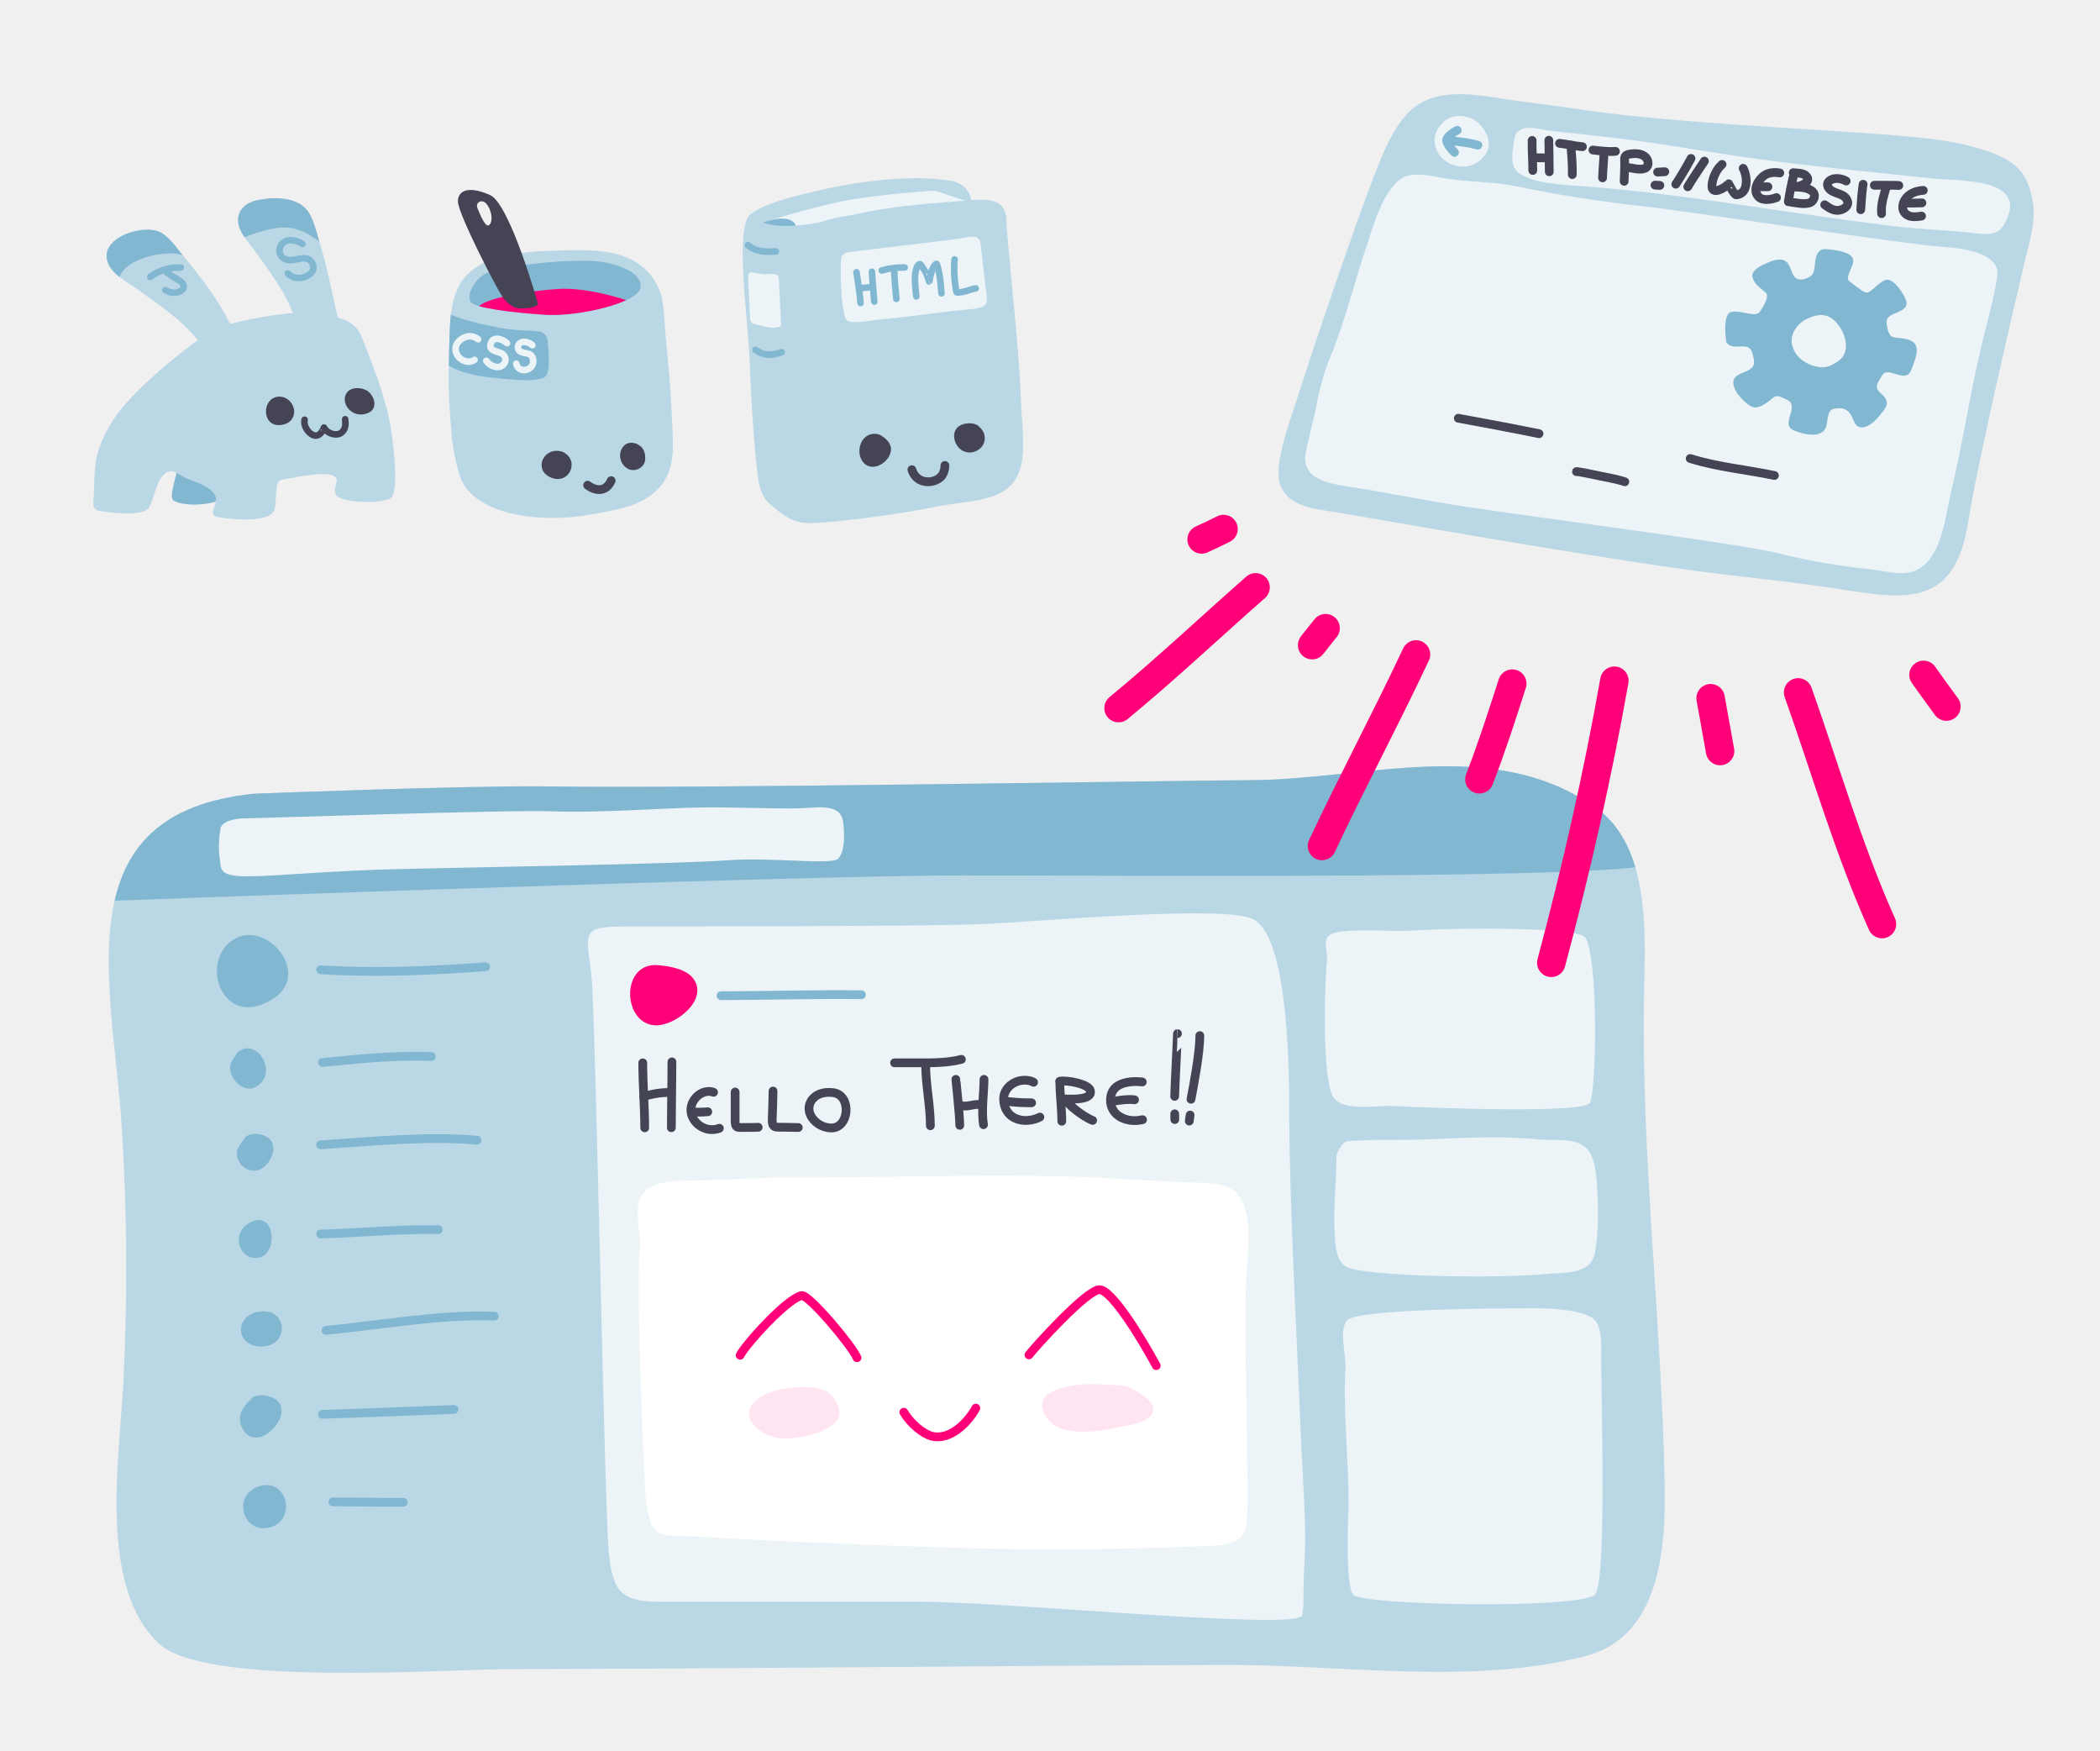
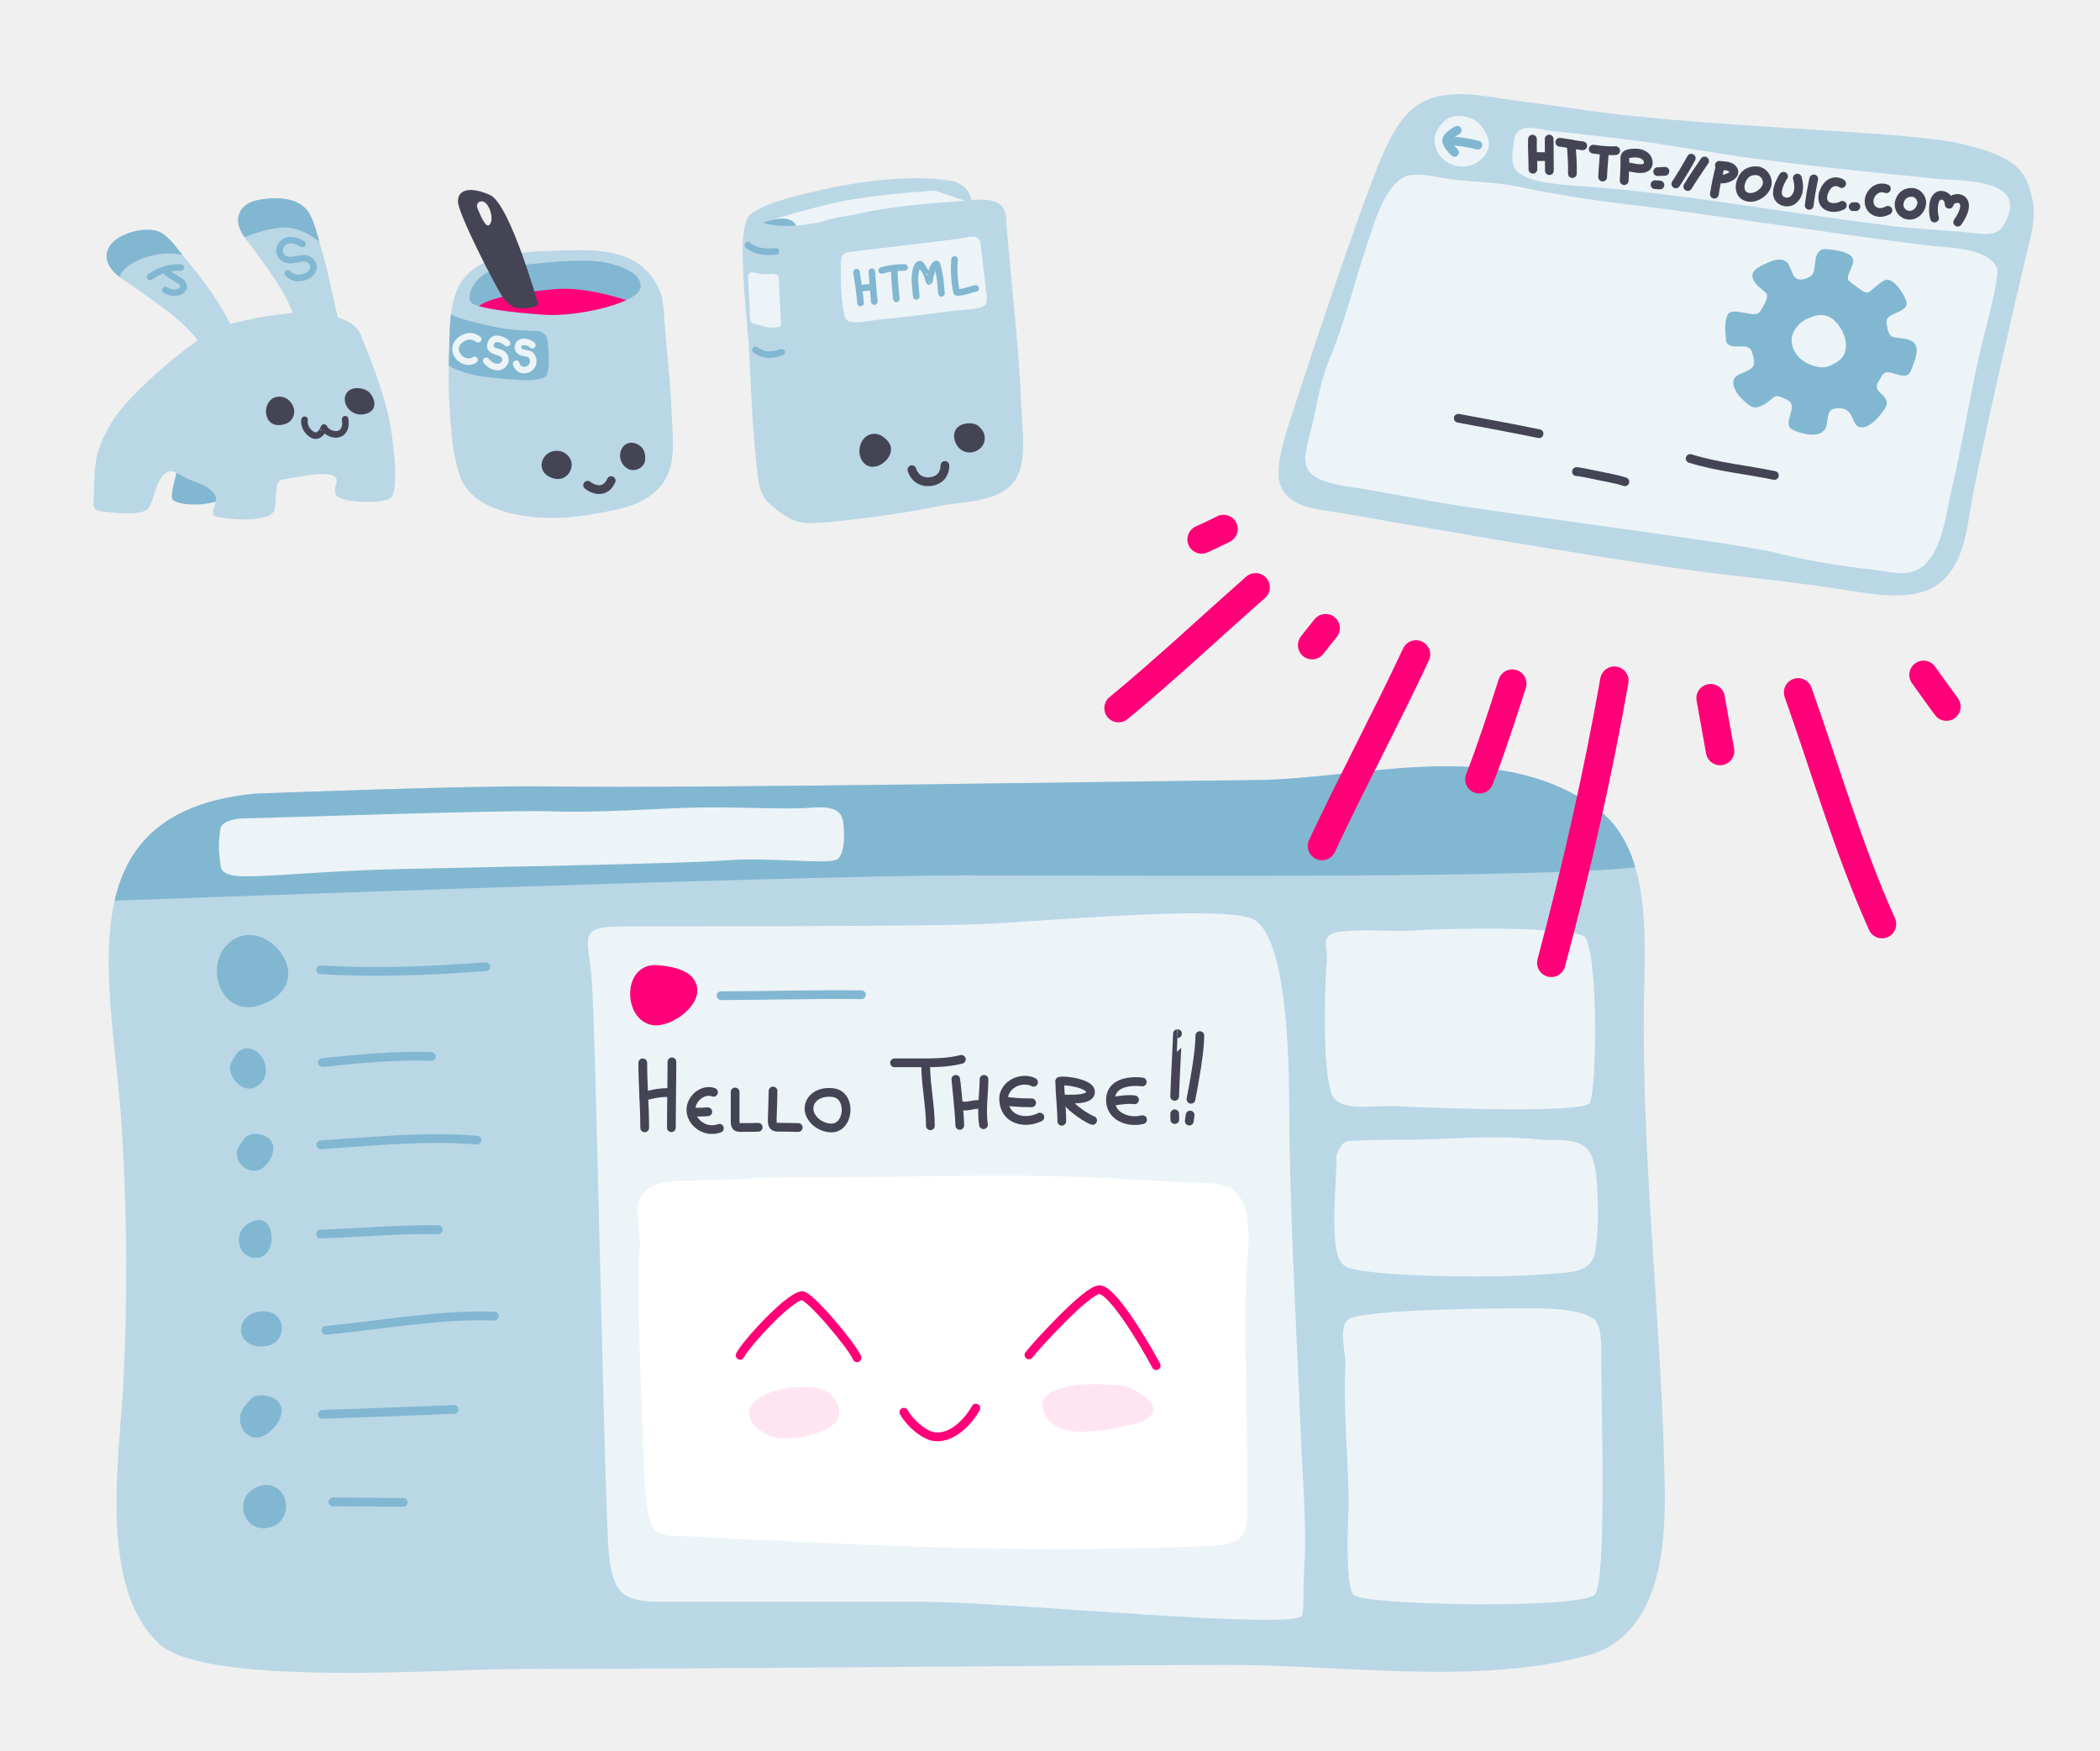
<svg xmlns="http://www.w3.org/2000/svg" width="100%" height="100%" viewBox="0 0 480 400" version="1.1" xml:space="preserve" style="fill-rule:evenodd;clip-rule:evenodd;stroke-linecap:round;stroke-linejoin:round;stroke-miterlimit:1.5;">
  <rect id="webbrowser-rendering" x="0" y="0" width="480" height="400" style="fill:none;" />
  <g id="webpage">
    <path d="M58.126,181.374c-44.151,4.405 -32.402,43.288 -30.314,75.943c1.256,19.642 1.37,39.338 0.366,58.984c-0.847,16.548 -5.83,46.478 8.249,59.367c10.725,9.819 64.595,5.775 80.603,5.745c54.344,-0.103 108.623,-0.756 163,-0.961c26.354,-0.1 56.947,4.767 82.628,-2.092c16.731,-4.468 18.117,-24.531 17.85,-38.89c-0.694,-37.352 -5.374,-74.631 -4.735,-111.999c0.235,-13.721 1.712,-34.109 -11.278,-43.096c-23.437,-16.215 -52.261,-6.263 -78.303,-6.099c-19.97,0.126 -127.408,1.971 -160.981,1.437c-17.169,-0.273 -67.085,1.661 -67.085,1.661Z" style="fill:#bad7e6;" />
    <clipPath id="_clip1">
      <path d="M58.126,181.374c-44.151,4.405 -32.402,43.288 -30.314,75.943c1.256,19.642 1.37,39.338 0.366,58.984c-0.847,16.548 -5.83,46.478 8.249,59.367c10.725,9.819 64.595,5.775 80.603,5.745c54.344,-0.103 108.623,-0.756 163,-0.961c26.354,-0.1 56.947,4.767 82.628,-2.092c16.731,-4.468 18.117,-24.531 17.85,-38.89c-0.694,-37.352 -5.374,-74.631 -4.735,-111.999c0.235,-13.721 1.712,-34.109 -11.278,-43.096c-23.437,-16.215 -52.261,-6.263 -78.303,-6.099c-19.97,0.126 -127.408,1.971 -160.981,1.437c-17.169,-0.273 -67.085,1.661 -67.085,1.661Z" />
    </clipPath>
    <g clip-path="url(#_clip1)">
      <path d="M20.117,206.037c0,0 162.011,-5.996 200.008,-5.996c37.996,0 154.996,1 158.996,-3c4,-4 -21.004,-41.004 -21.004,-41.004l-338.996,19.004l0.996,30.996Z" style="fill:#82b7d1;" />
    </g>
    <g id="left-sidebar">
      <path d="M53.763,214.475c-7.943,4.384 -3.856,18.937 6.214,15.02c12.945,-5.035 1.73,-19.404 -6.214,-15.02Z" style="fill:#82b7d1;" />
      <path d="M54.297,240.477c0,0 -1.344,1.973 -1.558,2.555c-1.003,2.724 2.66,6.884 5.531,5.447c5.764,-2.883 0.44,-11.784 -3.973,-8.002Z" style="fill:#82b7d1;" />
      <path d="M56.024,259.933c0,0 -1.736,2.264 -1.844,3.057c-0.463,3.405 3.413,5.861 6.093,3.742c1.51,-1.193 2.807,-3.773 1.906,-5.688c-0.935,-1.988 -4.679,-2.591 -6.155,-1.111Z" style="fill:#82b7d1;" />
      <path d="M57.701,279.107c-5.29,2.195 -3.178,8.986 1.357,8.306c4.497,-0.675 3.932,-10.5 -1.357,-8.306Z" style="fill:#82b7d1;" />
      <path d="M59.528,299.686c-6.207,0.703 -5.857,8.341 0.594,8.001c6.028,-0.317 5.613,-8.705 -0.594,-8.001Z" style="fill:#82b7d1;" />
      <path d="M57.56,319.51c-1.417,1.339 -1.943,2.194 -2.275,2.831c-1.457,2.793 0.851,7.052 4.292,6.02c2.859,-0.858 6.498,-5.437 3.879,-8.243c-0.974,-1.044 -4.479,-1.948 -5.896,-0.608Z" style="fill:#82b7d1;" />
      <path d="M59.31,339.605c-6.424,2.003 -3.816,10.841 2.129,9.489c6.551,-1.489 4.294,-11.491 -2.129,-9.489Z" style="fill:#82b7d1;" />
      <path d="M73.295,221.602c12.543,0.809 25.19,0.232 37.715,-0.693" style="fill:none;stroke:#82b7d1;stroke-width:2px;" />
      <path d="M73.697,242.802c8.248,-0.799 16.583,-1.74 24.891,-1.361" style="fill:none;stroke:#82b7d1;stroke-width:2px;" />
      <path d="M73.295,261.602c11.769,-0.736 23.939,-2.068 35.727,-1.055" style="fill:none;stroke:#82b7d1;stroke-width:2px;" />
      <path d="M73.297,282.002c8.97,-0.29 17.893,-1.16 26.881,-1.008" style="fill:none;stroke:#82b7d1;stroke-width:2px;" />
      <path d="M74.495,304.002c12.557,-1.177 25.861,-3.706 38.49,-3.247" style="fill:none;stroke:#82b7d1;stroke-width:2px;" />
      <path d="M73.695,323.202c10.036,-0.324 20.06,-0.74 30.091,-1.126" style="fill:none;stroke:#82b7d1;stroke-width:2px;" />
      <path d="M76.093,343.2c5.362,0.001 10.724,0.133 16.084,0.093" style="fill:none;stroke:#82b7d1;stroke-width:2px;" />
    </g>
    <path d="M50.382,189.363c0.263,-1.497 2.819,-2.358 5.619,-2.358c2.8,0 60.403,-2 70.402,-1.6c9.998,0.4 24.847,-0.724 33.282,-0.879c8.718,-0.16 20.316,0.479 25.116,0.079c4.8,-0.4 7.52,0.08 7.92,3.28c0.4,3.2 0.311,6.756 -1.118,8.32c-1.429,1.563 -15.205,-0.403 -25.603,0.398c-10.399,0.802 -58.802,1.599 -75.2,2c-16.399,0.402 -27.644,1.654 -34.442,1.655c-6.799,0.002 -5.724,-2.079 -6.124,-4.079c-0.4,-2 -0.115,-5.319 0.148,-6.816Z" style="fill:#ecf4f8;" />
    <path d="M143.185,211.707c11,0 67,0 80.5,-0.512c13.5,-0.513 57.006,-4.613 63.002,-1.026c5.996,3.587 7.998,22.046 7.998,43.58c0,21.533 2.002,57.425 2.5,70.753c0.498,13.328 1.5,23.584 1,32.3c-0.5,8.716 0,8.716 -0.5,12.305c-0.5,3.589 -67.504,-3.08 -87.002,-3.078c-19.498,0.002 -50.502,-0.002 -59.5,0c-8.998,0.002 -10.998,-2.049 -11.998,-10.765c-1,-8.716 -3,-122.536 -4,-132.277c-1,-9.742 -3,-11.28 8,-11.28Z" style="fill:#ecf4f8;" />
    <g id="hello-there">
      <path d="M268.509,254.521c-0.001,0.721 0.016,1.318 0.016,1.318" style="fill:none;stroke:#445;stroke-width:2px;" />
      <path d="M274.249,236.648c0,3.767 -1.313,10.867 -2.025,14.551" style="fill:none;stroke:#445;stroke-width:2px;" />
      <path d="M272.029,254.805c-0.104,0.858 -0.123,0.52 -0.189,1.381" style="fill:none;stroke:#445;stroke-width:2px;" />
      <path d="M146.917,242.872c0,4.95 0.444,9.901 0.444,14.844" style="fill:none;stroke:#445;stroke-width:2px;" />
      <path d="M147.138,250.648c0.002,-0.209 1.098,-0.387 1.246,-0.425c1.384,-0.357 2.847,-0.569 4.275,-0.569" style="fill:none;stroke:#445;stroke-width:2px;" />
      <path d="M153.583,242.649c0,4.492 -0.131,10.574 -0.131,15.049" style="fill:none;stroke:#445;stroke-width:2px;" />
      <path d="M163.094,249.606c-1.713,-0.637 -3.347,0.373 -4.089,1.256c-3.161,3.765 1.222,8.537 5.423,6.961" style="fill:none;stroke:#445;stroke-width:2px;" />
      <path d="M158.25,253.983c0,0.228 2.232,0.179 3.524,0.071" style="fill:none;stroke:#445;stroke-width:2px;" />
      <path d="M168.028,249.538l0,6.622c0,1.936 0.816,1.405 2.708,1.48c0.83,0.034 1.741,-0.04 2.563,-0.04" style="fill:none;stroke:#445;stroke-width:2px;" />
      <path d="M176.694,249.316c0,1.051 -0.133,5.348 -0.17,6.007c-0.113,2.038 0.308,2.264 1.42,2.257c1.112,-0.007 4.519,0.074 4.519,0.074" style="fill:none;stroke:#445;stroke-width:2px;" />
      <path d="M190.455,249.688c-4.297,-0.554 -6.351,2.515 -5.248,5.002c0.815,1.838 2.774,2.989 4.675,3.069c4.279,0.179 4.869,-7.517 0.573,-8.071Z" style="fill:none;stroke:#445;stroke-width:2px;" />
      <path d="M211.582,243.315c0,4.566 1.076,9.341 1.076,13.938" style="fill:none;stroke:#445;stroke-width:2px;" />
      <path d="M204.471,242.87c0,0 3.82,0.001 5.139,0.001c3.473,0 6.752,0.054 10.133,-0.791" style="fill:none;stroke:#445;stroke-width:2px;" />
      <path d="M218.471,246.648c0,-0.135 0.902,8.276 0.902,10.513" style="fill:none;stroke:#445;stroke-width:2px;" />
      <path d="M224.916,246.648c-0.012,3.055 -0.643,7.212 -0.118,10.361" style="fill:none;stroke:#445;stroke-width:2px;" />
      <path d="M219.137,252.425c1.83,0.915 3.392,-0.42 5.327,0.063" style="fill:none;stroke:#445;stroke-width:2px;" />
      <path d="M236.249,247.315c-1.102,-0.62 -2.56,-0.5 -3.263,-0.329c-1.921,0.465 -3.637,2.104 -3.581,4.222c0.125,4.744 4.905,5.766 8.282,4.064" style="fill:none;stroke:#445;stroke-width:2px;" />
      <path d="M229.569,251.669c-0.192,0 0.535,0.014 0.588,0.018c0.478,0.042 0.954,0.095 1.431,0.143c1.405,0.14 2.803,0.177 4.213,0.177" style="fill:none;stroke:#445;stroke-width:2px;" />
      <path d="M242.249,247.143c0,3.028 0.451,6.077 0.445,9.08" style="fill:none;stroke:#445;stroke-width:2px;" />
      <path d="M242.237,247.073c1.73,-0.293 6.542,0.625 6.958,2.083c0.708,2.481 -5.02,1.96 -6.48,1.96c-0.343,0 1.024,-0.073 0.996,0.226c-0.064,0.679 3.8,3.855 6.032,4.689" style="fill:none;stroke:#445;stroke-width:2px;" />
      <path d="M261.089,247.246c0,0 -7.095,-1.049 -7.263,3.982c-0.126,3.765 3.793,5.471 7.325,4.636" style="fill:none;stroke:#445;stroke-width:2px;" />
      <path d="M254.812,251.595c1.41,-0.221 3.09,-0.467 4.515,-0.276" style="fill:none;stroke:#445;stroke-width:2px;" />
      <path d="M269.137,236.203c-0.003,0 -0.137,3.086 -0.141,3.192c-0.158,3.713 -0.382,7.423 -0.498,11.138" style="fill:none;stroke:#445;stroke-width:2px;" />
    </g>
    <path d="M149.794,220.526c-8.089,0 -7.344,13.782 0.243,13.782c4.374,0 11.956,-5.764 8.458,-10.66c-1.846,-2.585 -6.957,-3.141 -9.78,-3.141" style="fill:#ff0078;" />
    <path d="M164.804,227.528c10.7,0.002 21.407,-0.367 32.105,-0.215" style="fill:none;stroke:#82b7d1;stroke-width:2px;" />
    <g id="right-sidebar">
      <path d="M306.761,212.846c-5.589,0.545 -3.131,3.659 -3.482,6.679c-0.351,3.02 -1.259,24.638 1.168,30.611c1.668,4.105 10.031,2.428 13.398,2.59c11.688,0.563 44.527,1.72 45.586,-0.751c1.527,-3.566 1.899,-33.041 -1.064,-37.731c-1.509,-2.39 -28.501,-2.288 -38.269,-1.651c-6.461,0.422 -10.89,-0.374 -17.337,0.253Z" style="fill:#ecf4f8;" />
      <path d="M305.477,264.092c0,5.973 -0.772,11.911 -0.405,17.908c0.14,2.294 0.246,5.835 2.389,7.345c3.335,2.35 34.539,2.918 46.153,1.77c3.929,-0.388 9.748,0.18 10.882,-4.57c0.607,-2.541 0.852,-8.214 0.728,-10.804c-0.164,-3.431 0.063,-10.301 -2.375,-13.115c-2.434,-2.808 -7.487,-1.888 -10.918,-2.233c-9.225,-0.928 -16.593,-0.357 -25.851,-0.027c-5.974,0.213 -12.018,-0.06 -17.973,0.394c-1.683,0.129 -2.63,3.332 -2.63,3.332Z" style="fill:#ecf4f8;" />
      <path d="M308.259,344.143c0,-10.58 -1.296,-21.48 -0.723,-32.045c0.134,-2.466 -1.644,-8.822 0.556,-10.537c3.031,-2.363 32.6,-2.616 42.63,-2.616c3.223,0 10.532,0.29 13.378,2.32c2.343,1.671 1.856,7.271 1.881,9.751c0.13,13.413 1.212,51.116 -1.503,53.444c-3.814,3.269 -53.06,2.416 -55.178,-0.045c-1.985,-2.306 -1.041,-20.272 -1.041,-20.272Z" style="fill:#ecf4f8;" />
    </g>
    <g id="image">
      <path d="M146.229,285.501c-0.639,6.702 0.12,31.89 0.952,48.537c0.198,3.972 0.113,8.157 1.038,12.064c0.311,1.317 0.818,3.324 2.225,4.074c2.235,1.191 5.822,0.75 8.304,0.938c5.09,0.386 68.121,3.687 94.684,2.834c2.368,-0.076 4.737,-0.115 7.105,-0.173c4.623,-0.114 9.242,-0.235 13.861,-0.438c5.285,-0.232 10.205,0.068 10.63,-5.902c0.543,-7.635 -0.918,-45.676 -0.099,-56.904c0.337,-4.627 1.886,-15.9 -3.666,-18.943c-2.831,-1.553 -6.838,-1.273 -10.005,-1.391c-5.884,-0.221 -11.754,-0.667 -17.634,-0.967c-24.921,-1.274 -48.194,-0.022 -73.125,-0.182c-6.384,-0.041 -17.437,0.742 -23.81,0.759c-15.424,0.043 -9.82,8.993 -10.46,15.694Z" style="fill:#fff;" />
      <path d="M169.172,309.7c1.097,-2.288 10.635,-12.949 14.062,-13.635c1.612,-0.323 11.528,11.468 12.655,14.202" style="fill:none;stroke:#ff0078;stroke-width:2px;" />
      <path d="M235.19,309.619c1.346,-1.802 13.302,-14.996 16.14,-14.899c2.838,0.097 9.501,10.98 12.951,17.345" style="fill:none;stroke:#ff0078;stroke-width:2px;" />
      <path d="M206.59,322.707c1.559,2.7 4.53,5.026 6.428,5.484c4.178,1.009 8.219,-3.125 10.033,-6.425" style="fill:none;stroke:#ff0078;stroke-width:2px;" />
      <path d="M188.515,317.745c-2.628,-1.283 -11.127,-1.247 -15.33,1.941c-5.164,3.918 0.898,8.838 5.677,9.015c3.714,0.138 8.543,-0.896 11.576,-3.143c2.971,-2.201 0.706,-6.53 -1.923,-7.813Z" style="fill:#ffe5f2;" />
      <path d="M263.117,323.401c2.595,-3.029 -5.168,-6.579 -5.855,-6.69c-1.378,-0.224 -6.093,-0.402 -7.486,-0.425c-2.741,-0.044 -13.058,0.639 -11.427,5.824c2.262,7.192 13.045,4.953 18.296,3.872c2.076,-0.427 5.004,-0.867 6.472,-2.581Z" style="fill:#ffe5f2;" />
    </g>
  </g>
  <g id="js">
    <path d="M43.331,104.678l-2.946,1.375c0.659,1.235 -1.958,7.343 -0.811,8.227c2.396,1.847 12.298,1.272 13.092,-2.308c0.398,-1.792 -9.335,-7.294 -9.335,-7.294Z" style="fill:#82b7d1;" />
    <path d="M22.733,116.767c-0.869,-0.131 -1.483,-0.919 -1.398,-1.794c0.338,-4.132 -0.094,-8.33 1.339,-12.57c0.757,-2.24 1.482,-3.498 2.669,-5.598c4.13,-7.305 19.808,-19.748 24.232,-21.771c3.336,-1.526 15.19,-3.73 18.954,-3.49c3.525,0.224 11.964,-0.017 14.035,5.193c3.4,8.55 6.32,16.012 7.218,24.334c0.385,3.564 1.07,9.457 -0.086,12.28c-0.819,1.999 -11.732,1.681 -12.824,-0.204c-1.092,-1.885 1.105,-3.186 -0.505,-4.329c-1.913,-1.358 -9.76,0.49 -11.972,0.79c-1.96,0.266 -0.899,6.035 -1.858,7.345c-1.845,2.522 -9.95,1.746 -12.845,1.183c-2.622,-0.51 0.692,-3.262 -0.664,-5.197c-1.513,-2.162 -4.233,-2.614 -6.499,-3.688c-1.82,-0.862 -3.207,-2.389 -4.875,-0.979c-2.076,1.755 -2.315,5.558 -3.618,7.724c-1.206,2.003 -8.147,1.235 -11.303,0.771Z" style="fill:#bad7e6;" />
    <path d="M77.941,75.339c-1.794,-6.728 -2.926,-13.66 -5.001,-20.311c-0.705,-2.258 -1.399,-5.639 -3.102,-7.397c-2.702,-2.789 -7.813,-2.611 -11.31,-1.819c-2.152,0.488 -4.107,2.024 -4.113,4.465c-0.006,2.754 2.588,5.291 4.08,7.393c3.399,4.788 6.997,9.347 8.82,15.034l10.626,2.635Z" style="fill:#bad7e6;" />
    <clipPath id="_clip2">
      <path d="M77.941,75.339c-1.794,-6.728 -2.926,-13.66 -5.001,-20.311c-0.705,-2.258 -1.399,-5.639 -3.102,-7.397c-2.702,-2.789 -7.813,-2.611 -11.31,-1.819c-2.152,0.488 -4.107,2.024 -4.113,4.465c-0.006,2.754 2.588,5.291 4.08,7.393c3.399,4.788 6.997,9.347 8.82,15.034l10.626,2.635Z" />
    </clipPath>
    <g clip-path="url(#_clip2)">
      <path d="M75.368,57.471c0,0 -5.15,-6.109 -11.388,-5.445c-4.73,0.504 -10.272,3.066 -10.272,3.066l-0.69,-12.531l21.28,-0.543l1.07,15.453Z" style="fill:#82b7d1;" />
    </g>
    <path d="M53.493,75.833c-2.722,-6.015 -7.001,-11.93 -11.27,-16.938c-1.559,-1.831 -3.268,-4.484 -5.369,-5.702c-3.623,-2.1 -13.434,0.731 -12.416,6.062c0.627,3.283 4.755,5.229 7.165,6.982c5.693,4.143 11.352,7.733 15.225,13.758l6.665,-4.162Z" style="fill:#bad7e6;" />
    <clipPath id="_clip3">
      <path d="M53.493,75.833c-2.722,-6.015 -7.001,-11.93 -11.27,-16.938c-1.559,-1.831 -3.268,-4.484 -5.369,-5.702c-3.623,-2.1 -13.434,0.731 -12.416,6.062c0.627,3.283 4.755,5.229 7.165,6.982c5.693,4.143 11.352,7.733 15.225,13.758l6.665,-4.162Z" />
    </clipPath>
    <g clip-path="url(#_clip3)">
      <path d="M44.24,60.016c-2.485,-4.656 -19.146,-1 -16.867,5.56c0.636,1.83 -7.719,-9.1 -7.719,-9.1l13.546,-11.314l11.04,14.854Z" style="fill:#82b7d1;" />
    </g>
    <g id="j">
      <path d="M34.314,63.285c1.989,-1.443 4.465,-2.287 6.992,-2.135" style="fill:none;stroke:#82b7d1;stroke-width:1.5px;" />
      <path d="M37.899,62.047c0.71,0.561 1.466,1.074 2.243,1.537c0.65,0.388 1.48,0.806 1.801,1.545c0.305,0.706 -0.356,1.265 -0.924,1.518c-1.054,0.471 -2.262,0.214 -3.214,-0.367" style="fill:none;stroke:#82b7d1;stroke-width:1.5px;" />
    </g>
    <path d="M83.722,89.17c1.708,0.848 3.294,4.631 -0.343,5.455c-0.564,0.128 -1.154,0.125 -1.72,0.005c-1.934,-0.413 -3.462,-2.566 -2.618,-4.482c0.703,-1.593 2.974,-1.825 4.681,-0.978Z" style="fill:#445;" />
    <path d="M63.587,90.643c2.646,-0.232 4.674,2.935 3.114,5.149c-0.656,0.93 -1.746,1.286 -2.81,1.345c-4.126,0.229 -4.031,-6.168 -0.304,-6.494Z" style="fill:#445;" />
    <path d="M78.896,95.799c0.072,0.842 0.244,2.242 -0.87,3.083c-1.114,0.84 -3.22,0.244 -3.971,-1.18c-0.016,-0.029 -0.593,1.926 -1.985,1.839c-1.26,-0.079 -2.792,-2.017 -2.444,-3.625" style="fill:none;stroke:#445;stroke-width:1.5px;" />
    <path id="s" d="M69.14,55.755c-0.906,-0.588 -2.172,-1.023 -3.266,-0.824c-1.421,0.259 -2.354,1.704 -1.846,3.069c0.425,1.144 1.584,1.532 2.719,1.433c1.668,-0.145 3.588,-1.182 4.658,0.75c0.681,1.232 -0.148,2.372 -1.275,2.907c-1.477,0.702 -3.181,0.617 -4.34,-0.61" style="fill:none;stroke:#82b7d1;stroke-width:1.5px;" />
  </g>
  <g id="browser-with-address">
    <path d="M447.551,32.716c-5.116,-1.119 -14.736,-1.89 -26.277,-2.651c-19.236,-1.269 -43.809,-2.512 -61.765,-5.298c-5.024,-0.779 -10.086,-1.287 -15.111,-2.06c-6.056,-0.931 -13.494,-2.396 -19.256,0.599c-3.997,2.078 -6.424,6.37 -8.317,10.286c-4.154,8.597 -17.077,47.2 -20.312,57.445c-1.382,4.376 -5.514,15.056 -3.918,19.637c1.843,5.29 8.249,5.642 13.46,6.484c4.208,0.68 61.818,10.95 86.746,13.967c7.644,0.925 15.238,1.722 22.877,2.778c17.198,2.377 31.003,7.253 34.287,-15.13c1.638,-11.163 11.248,-52.551 13.208,-60.519c1.006,-4.094 2.306,-8.712 1.332,-12.928c-1.406,-6.088 -3.312,-9.626 -16.954,-12.61Z" style="fill:#bad7e6;" />
    <g id="back-button">
      <path d="M330,27.809c1.983,-1.974 6.655,-1.957 9,1.525c2.399,3.562 1.165,6.073 -1.336,7.755c-3.109,2.09 -7.541,0.632 -9.019,-2.277c-1.477,-2.909 -0.627,-5.03 1.355,-7.003Z" style="fill:#ecf4f8;" />
      <path d="M331.136,32.179c2.282,0.113 4.443,0.412 6.661,0.983" style="fill:none;stroke:#82b7d1;stroke-width:2px;" />
      <path d="M333.082,29.763c0,0 -2.406,1.262 -2.415,2.307c-0.009,1.046 1.791,2.752 1.791,2.752" style="fill:none;stroke:#82b7d1;stroke-width:2px;" />
    </g>
    <path d="M346.094,31.94c-0.43,2.998 -1.048,5.929 0.994,7.512c3.306,2.561 10.682,2.804 15.439,3.162c10.708,0.804 21.235,2.174 31.876,3.697c12.348,1.769 24.756,3.649 37.142,5.223c6.168,0.784 12.387,0.984 18.571,1.61c2.329,0.236 5.608,0.992 7.377,-1.012c0.615,-0.697 1.019,-1.667 1.373,-2.513c3.764,-8.979 -11.438,-8.26 -16.755,-8.808c-13.529,-1.394 -27.435,-2.735 -40.913,-4.556c-10.04,-1.356 -19.69,-3.19 -29.716,-4.435c-5.807,-0.721 -11.624,-1.31 -17.432,-1.973c-2.296,-0.262 -7.35,-2.138 -7.956,2.093Z" style="fill:#ecf4f8;" />
+     <g id="address">
+       <path d="M350.278,31.795c-0.075,2.297 0.119,4.579 0.105,6.873" style="fill:none;stroke:#445;stroke-width:2px;" />
+       <path d="M354.093,31.78c0.053,2.401 0.012,4.809 0.055,7.212" style="fill:none;stroke:#445;stroke-width:2px;" />
+       <path d="M350.843,35.771c0.723,0.002 1.441,-0.002 2.163,0.024" style="fill:none;stroke:#445;stroke-width:2px;" />
+       <path d="M356.529,32.504c1.757,0.203 3.476,0.641 5.239,0.811" style="fill:none;stroke:#445;stroke-width:2px;" />
+       <path d="M359.127,32.932c0.159,2.23 0.346,4.495 0.279,6.736" style="fill:none;stroke:#445;stroke-width:2px;" />
+       <path d="M364.16,34.084c1.7,0.224 3.391,0.452 5.139,0.339" style="fill:none;stroke:#445;stroke-width:2px;" />
+       <path d="M366.695,34.749c-0.085,1.908 -0.317,3.807 -0.376,5.715" style="fill:none;stroke:#445;stroke-width:2px;" />
+       <path d="M371.248,41.281c0.046,-1.363 0.147,-2.724 0.16,-4.088c0.004,-0.414 -0.127,-1.266 0.109,-1.612c0.335,-0.494 1.13,-0.521 1.658,-0.573c1.052,-0.105 2.282,0.032 3.055,0.841c0.585,0.613 0.818,1.943 -0.062,2.428c-0.511,0.282 -1.123,0.277 -1.688,0.232c-0.713,-0.058 -1.395,-0.225 -2.096,-0.332" style="fill:none;stroke:#445;stroke-width:2px;" />
+       <path d="M378.903,39.225c0.551,-0.044 1.106,-0.028 1.655,-0.074" style="fill:none;stroke:#445;stroke-width:2px;" />
+       <path d="M378.292,42.198c0.372,0.026 0.744,0.038 1.115,0.072" style="fill:none;stroke:#445;stroke-width:2px;" />
+       <path d="M386.57,36.156c-1.094,1.994 -2.272,3.965 -3.519,5.868" style="fill:none;stroke:#445;stroke-width:2px;" />
+       <path d="M389.622,36.788c-1.271,1.947 -2.659,3.841 -3.844,5.843" style="fill:none;stroke:#445;stroke-width:2px;" />
+       <path d="M393.214,37.922c-0.556,2.121 -1.023,4.269 -1.361,6.436" style="fill:none;stroke:#445;stroke-width:2px;" />
+       <path d="M392.998,37.78c0.847,0.104 2.233,0.062 2.906,0.703c1.44,1.373 -1.15,2.484 -2.246,2.422" style="fill:none;stroke:#445;stroke-width:2px;" />
+       <path d="M402.08,39.113c0,0 -1.765,-0.486 -3.061,0.691c-1.399,1.271 -2.074,4.434 0.23,5.178c1.697,0.548 3.767,-0.679 4.473,-2.22c0.657,-1.434 -0.146,-3.152 -1.642,-3.649Z" style="fill:none;stroke:#445;stroke-width:2px;" />
+       <path d="M407.665,40.277c-0.302,0.358 -0.447,0.731 -0.61,1.052c-0.459,0.909 -0.871,1.99 -0.773,3.024c0.166,1.741 2.442,2.353 3.669,1.256c1.419,-1.269 1.351,-3.251 0.87,-4.906" style="fill:none;stroke:#445;stroke-width:2px;" />
+       <path d="M414.573,40.889c0.016,-0.06 -0.033,0.12 -0.048,0.18c-0.032,0.138 -0.062,0.276 -0.091,0.414c-0.077,0.371 -0.145,0.743 -0.216,1.115c-0.22,1.137 -0.425,2.277 -0.573,3.427c-0.038,0.297 -0.084,0.594 -0.115,0.893" style="fill:none;stroke:#445;stroke-width:2px;" />
+       <path d="M420.949,41.946c-0.615,-0.501 -2.623,-0.966 -3.78,1.312c-0.194,0.382 -0.379,0.773 -0.462,1.195c-0.592,3.006 2.418,3.504 4.394,2.474" style="fill:none;stroke:#445;stroke-width:2px;" />
+       <path d="M423.578,47.234l0.627,-0.023" style="fill:none;stroke:#445;stroke-width:2px;" />
+       <path d="M431.174,43.13c-1.8,-0.617 -2.818,0.406 -3.287,0.997c-1.155,1.456 -0.824,3.786 1.137,4.327c0.853,0.235 1.742,0.003 2.505,-0.388" style="fill:none;stroke:#445;stroke-width:2px;" />
+       <path d="M437.026,43.966c0,0 -2.213,-0.241 -2.865,2.15c-0.396,1.45 0.57,2.896 2.086,3.057c1.576,0.167 2.912,-1.225 3.01,-2.747c0.078,-1.207 -0.983,-2.476 -2.231,-2.46Z" style="fill:none;stroke:#445;stroke-width:2px;" />
+       <path d="M442.186,49.826c-0.381,-1.226 -0.504,-4.183 0.799,-5.007c0.931,-0.589 2.55,0.111 2.534,1.848c0.595,-2.3 6.181,-1.974 1.96,4.097" style="fill:none;stroke:#445;stroke-width:2px;" />
+     </g>
    <path d="M456.522,62.945c-0.68,5.046 -1.963,9.201 -3.532,15.727c-2.692,11.2 -4.258,22.053 -6.929,33.262c-1.355,5.689 -2.227,16.167 -8.452,18.529c-3.02,1.146 -6.423,0.04 -9.49,-0.289c-7.482,-0.803 -14.546,-1.965 -21.876,-3.789c-9.854,-2.453 -66.193,-9.517 -76.834,-11.5c-3.656,-0.681 -10.716,-1.847 -14.371,-2.562c-8.285,-1.621 -16.697,-1.368 -16.727,-7.637c-0.007,-1.529 2.162,-9.659 2.433,-11.154c0.826,-4.551 1.674,-7.846 3.381,-12.079c3.607,-8.939 5.416,-16.827 8.467,-25.974c1.491,-4.47 3.834,-12.843 8.44,-15.078c2.091,-1.014 6.232,-0.219 8.372,0.199c5.188,1.014 11.61,0.837 16.834,1.908c10.634,2.18 19.765,3.583 30.528,4.764c7.464,0.819 60.3,8.742 67.177,9.135c4.884,0.28 13.259,1.492 12.579,6.538Z" style="fill:#ecf4f8;" />
    <path d="M333.324,95.573c4.81,0.875 13.673,2.536 18.457,3.534" style="fill:none;stroke:#445;stroke-width:2px;" />
    <path d="M386.326,104.774c6.26,1.955 12.856,2.542 19.255,3.876" style="fill:none;stroke:#445;stroke-width:2px;" />
-     <g id="address">
-       <path d="M350.202,32.086c-0.06,2.298 0.15,4.579 0.151,6.872" style="fill:none;stroke:#445;stroke-width:2px;" />
-       <path d="M354.017,32.045c0.069,2.401 0.044,4.809 0.103,7.211" style="fill:none;stroke:#445;stroke-width:2px;" />
-       <path d="M350.794,36.058c0.722,-0.003 1.441,-0.012 2.163,0.01" style="fill:none;stroke:#445;stroke-width:2px;" />
-       <path d="M356.457,32.753c1.759,0.191 3.481,0.618 5.245,0.776" style="fill:none;stroke:#445;stroke-width:2px;" />
-       <path d="M359.058,33.164c0.175,2.229 0.376,4.492 0.324,6.734" style="fill:none;stroke:#445;stroke-width:2px;" />
-       <path d="M364.099,34.281c1.701,0.213 3.394,0.43 5.141,0.305" style="fill:none;stroke:#445;stroke-width:2px;" />
-       <path d="M366.639,34.93c-0.072,1.908 -0.292,3.809 -0.338,5.717" style="fill:none;stroke:#445;stroke-width:2px;" />
-       <path d="M371.236,41.431c0.036,-1.363 0.128,-2.725 0.132,-4.089c0.001,-0.414 -0.135,-1.265 0.098,-1.613c0.332,-0.495 1.126,-0.529 1.654,-0.584c1.051,-0.111 2.282,0.017 3.06,0.82c0.59,0.61 0.832,1.938 -0.045,2.429c-0.51,0.286 -1.121,0.285 -1.687,0.243c-0.712,-0.053 -1.396,-0.215 -2.098,-0.318" style="fill:none;stroke:#445;stroke-width:2px;" />
-       <path d="M378.877,39.324c0.55,-0.048 1.105,-0.036 1.654,-0.086" style="fill:none;stroke:#445;stroke-width:2px;" />
-       <path d="M378.285,42.301c0.372,0.023 0.744,0.032 1.115,0.065" style="fill:none;stroke:#445;stroke-width:2px;" />
-       <path d="M386.522,36.204c-1.08,2 -2.245,3.979 -3.479,5.89" style="fill:none;stroke:#445;stroke-width:2px;" />
-       <path d="M389.579,36.815c-1.259,1.955 -2.633,3.859 -3.805,5.869" style="fill:none;stroke:#445;stroke-width:2px;" />
-       <path d="M393.614,37.57c-1.318,1.103 -2.311,3.396 -2.315,4.976c-0.005,1.983 2.66,0.642 3.829,-0.557c0.031,-0.031 1.192,2.579 1.739,2.538c2.84,-0.21 2.589,-4.206 1.57,-6.064" style="fill:none;stroke:#445;stroke-width:2px;" />
-       <path d="M406.811,39.524c-0.862,-0.169 -1.823,-0.151 -2.695,0.138c-1.767,0.587 -3.875,3.527 -2.162,5.298c0.955,0.987 2.899,0.652 4.105,0.192" style="fill:none;stroke:#445;stroke-width:2px;" />
-       <path d="M401.695,42.672c0.8,0.024 1.605,-0.012 2.405,0.012" style="fill:none;stroke:#445;stroke-width:2px;" />
-       <path d="M410.09,39.601c-0.543,2.125 -0.995,4.275 -1.319,6.445" style="fill:none;stroke:#445;stroke-width:2px;" />
-       <path d="M409.872,39.461c0.848,0.097 2.234,0.047 2.911,0.683c1.449,1.363 -1.133,2.492 -2.23,2.437" style="fill:none;stroke:#445;stroke-width:2px;" />
-       <path d="M410.054,42.72c1.394,0.087 3.247,0.039 4.321,1.126c0.682,0.689 0.319,1.912 -0.462,2.368c-1.179,0.689 -3.807,0.055 -5.101,-0.118" style="fill:none;stroke:#445;stroke-width:2px;" />
-       <path d="M421.982,41.369c-0.884,-0.515 -2.183,-0.762 -3.176,-0.411c-0.919,0.325 -1.473,1.1 -0.821,2.007c1.074,1.493 3.534,1.022 4.261,2.881c0.449,1.147 -0.662,1.894 -1.617,2.142c-1.341,0.347 -2.53,-0.436 -3.554,-1.197" style="fill:none;stroke:#445;stroke-width:2px;" />
-       <path d="M425.853,42.105c-0.301,1.926 -0.41,3.876 -0.54,5.818" style="fill:none;stroke:#445;stroke-width:2px;" />
-       <path d="M428.415,42.337c1.869,0.034 3.741,-0.05 5.604,0.047" style="fill:none;stroke:#445;stroke-width:2px;" />
-       <path d="M431.153,42.613c-0.507,1.988 -1.292,4.061 -1.072,6.206" style="fill:none;stroke:#445;stroke-width:2px;" />
-       <path d="M439.613,43.505c-1.239,0.071 -2.512,0.439 -3.465,1.273c-1.302,1.14 -1.928,3.418 -0.102,4.413c0.886,0.482 2.196,0.348 3.164,0.179" style="fill:none;stroke:#445;stroke-width:2px;" />
-       <path d="M435.248,46.364c1.346,0.095 2.702,0.027 4.05,-0.007" style="fill:none;stroke:#445;stroke-width:2px;" />
-     </g>
    <path d="M426.746,66.862c-0.909,-0.082 -1.528,-0.778 -2.426,-1.379c-0.276,-0.186 -1.697,-1.213 -1.848,-1.494c-0.558,-1.038 1.468,-3.441 1.069,-4.792c-0.496,-1.683 -4.158,-2.076 -5.55,-2.215c-0.569,-0.057 -1.321,-0.164 -1.826,0.18c-1.749,1.193 -0.986,3.765 -1.777,5.36c-0.37,0.745 -1.715,1.253 -2.504,1.339c-2.63,0.284 -2.106,-3.022 -3.732,-4.157c-0.978,-0.682 -2.412,-0.435 -4.203,0.371c-1.615,0.727 -3.296,1.488 -3.421,2.837c-0.047,0.51 0.314,1.195 0.562,1.585c0.47,0.741 1.096,1.125 1.728,1.732c0.271,0.261 0.902,0.654 1.018,1.022c0.351,1.114 -0.903,2.867 -1.45,3.794c-0.497,0.841 -1.42,0.811 -2.297,0.683c-1.238,-0.181 -3.163,-0.742 -4.382,-0.438c-0.754,0.189 -1.036,1.051 -1.178,1.705c-0.34,1.576 -0.17,3.317 0.011,4.906c0.099,0.877 1.201,1.265 2.007,1.291c1.594,0.051 3.409,-0.515 3.965,1.414c0.225,0.779 0.692,2.353 0.199,3.085c-1.274,1.893 -5.093,1.314 -4.456,4.379c0.093,0.449 0.313,0.867 0.517,1.276c0.232,0.464 0.546,0.908 0.903,1.288c0.799,0.852 2.339,2.592 3.652,2.467c1.143,-0.108 2.217,-0.834 3.097,-1.507c0.444,-0.34 0.942,-0.937 1.51,-1.044c0.634,-0.12 1.267,0.214 1.814,0.475c0.503,0.239 1.395,0.569 1.623,1.085c0.945,2.138 -2.266,5.098 0.812,6.319c2,0.793 5.671,1.731 6.995,-0.413c0.827,-1.341 0.141,-4.18 1.976,-4.599c1.444,-0.33 2.911,-0.139 3.774,1.152c0.839,1.255 0.991,3.412 3.014,3.066c1.87,-0.321 3.453,-2.318 4.498,-3.696c0.514,-0.677 0.977,-1.396 0.778,-2.269c-0.367,-1.606 -2.703,-2.127 -2.134,-3.868c0.093,-0.285 0.246,-0.564 0.409,-0.818c0.341,-0.534 0.826,-1.686 1.479,-1.862c1.629,-0.437 4.431,1.868 5.614,-0.025c0.211,-0.339 0.347,-0.683 0.475,-1.057c0.539,-1.579 1.922,-4.493 0.24,-5.869c-0.96,-0.784 -2.477,-0.818 -3.667,-0.986c-0.581,-0.081 -1.154,-0.073 -1.553,-0.561c-0.383,-0.467 -0.633,-1.224 -0.706,-1.794c-0.128,-1.004 -0.442,-1.704 0.391,-2.439c1.231,-1.086 4.402,-1.349 3.995,-3.386c-0.305,-1.53 -2.648,-4.981 -4.229,-5.092c-1.582,-0.111 -3.876,3.031 -4.786,2.949Zm-8.371,5.701c2.256,1.282 4.614,5.654 3.061,8.571c-0.587,1.104 -1.858,1.846 -2.972,2.37c-0.938,0.44 -1.925,0.523 -2.941,0.337c-2.487,-0.457 -4.663,-1.839 -5.633,-4.163c-1.552,-3.722 2.053,-6.424 3.091,-6.81c1.039,-0.386 3.139,-1.587 5.394,-0.305Z" style="fill:#82b7d1;" />
  </g>
  <g id="css">
    <path d="M151.685,70.661c0.714,10.686 1.44,14.055 1.888,24.748c0.226,5.38 1.101,11.429 -2.7,15.829c-4.039,4.677 -10.71,5.405 -16.449,6.428c-10.767,1.919 -26.626,0.188 -29.461,-9.304c-0.838,-2.808 -1.448,-5.818 -1.701,-8.735c-0.865,-10.008 -0.806,-12.765 -0.52,-22.785c0.139,-4.871 0.534,-10.897 4.396,-14.439c2.711,-2.487 6.463,-3.79 10.054,-4.319c2.329,-0.344 4.606,-0.639 6.963,-0.698c9.858,-0.245 23.06,-2.069 27.127,10.389l0.403,2.886Z" style="fill:#bad7e6;" />
    <clipPath id="_clip4">
      <path d="M151.685,70.661c0.714,10.686 1.44,14.055 1.888,24.748c0.226,5.38 1.101,11.429 -2.7,15.829c-4.039,4.677 -10.71,5.405 -16.449,6.428c-10.767,1.919 -26.626,0.188 -29.461,-9.304c-0.838,-2.808 -1.448,-5.818 -1.701,-8.735c-0.865,-10.008 -0.806,-12.765 -0.52,-22.785c0.139,-4.871 0.534,-10.897 4.396,-14.439c2.711,-2.487 6.463,-3.79 10.054,-4.319c2.329,-0.344 4.606,-0.639 6.963,-0.698c9.858,-0.245 23.06,-2.069 27.127,10.389l0.403,2.886Z" />
    </clipPath>
    <g clip-path="url(#_clip4)">
      <g id="css-sticker">
        <path d="M101.312,79.975c0,0 0.473,-9.549 1.138,-8.608c0.849,1.201 8.033,2.91 12.521,3.669c4.148,0.701 7.993,0.367 8.865,0.883c0.872,0.516 1.283,1.007 1.365,2.203c0.115,1.668 0.61,5.626 -0.248,7.559c-0.434,0.978 -2.772,1.11 -3.775,1.186c-1.984,0.15 -10.177,-0.595 -12.23,-1.069c-2.751,-0.635 -9.196,-2.041 -7.636,-5.823Z" style="fill:#82b7d1;" />
        <path d="M109.298,77.527c-0.467,-0.352 -1.075,-0.625 -1.663,-0.678c-0.56,-0.051 -1.101,0.087 -1.608,0.32c-0.891,0.409 -1.783,1.272 -1.887,2.291c-0.229,2.243 2.451,4.025 4.335,2.78" style="fill:none;stroke:#ecf4f8;stroke-width:1.5px;" />
        <path d="M115.9,78.421c-1.166,-1.035 -3.425,-1.789 -3.822,0.481c-0.129,0.738 0.564,1.129 1.126,1.339c1.05,0.391 2.133,0.444 2.326,1.824c0.128,0.913 -0.768,1.759 -1.612,1.802c-1.065,0.054 -2.155,-0.554 -2.777,-1.414" style="fill:none;stroke:#ecf4f8;stroke-width:1.5px;" />
        <path d="M121.676,78.891c-0.83,-0.94 -3.325,-1.254 -3.275,0.545c0.032,1.165 1.457,1.169 2.281,1.373c0.855,0.212 1.256,1.034 1.203,1.86c-0.141,2.182 -3.426,2.682 -3.891,0.44" style="fill:none;stroke:#ecf4f8;stroke-width:1.5px;" />
      </g>
    </g>
    <path d="M146.401,65.716c-0.363,3.439 -14.176,6.72 -21.907,6.21c-7.731,-0.51 -15.368,-1.539 -16.731,-2.731c-1.362,-1.192 0.408,-5.415 3.644,-6.914c3.235,-1.499 20.929,-3.58 26.914,-2.312c4.597,0.975 8.395,2.776 8.08,5.747Z" style="fill:#82b7d1;" />
    <clipPath id="_clip5">
      <path d="M146.401,65.716c-0.363,3.439 -14.176,6.72 -21.907,6.21c-7.731,-0.51 -15.368,-1.539 -16.731,-2.731c-1.362,-1.192 0.408,-5.415 3.644,-6.914c3.235,-1.499 20.929,-3.58 26.914,-2.312c4.597,0.975 8.395,2.776 8.08,5.747Z" />
    </clipPath>
    <g clip-path="url(#_clip5)">
      <path d="M143.473,68.693c0,0 -8.931,-3.128 -15.955,-2.66c-7.025,0.467 -17.177,2.168 -18.317,4.297c-1.141,2.128 -0.068,4.749 -0.068,4.749l33.52,-1.58l0.82,-4.806Z" style="fill:#ff0078;" />
    </g>
    <path d="M146.801,102.383c0.489,0.626 0.787,1.571 0.643,2.802c-0.212,1.817 -2.532,2.814 -4.03,1.883c-3.223,-2.004 -1.446,-7.093 2.11,-5.638c0,0 0.789,0.327 1.277,0.953Z" style="fill:#445;" />
    <path d="M128.441,103.187c4.294,1.8 1.77,7.777 -2.555,5.919c-3.928,-1.688 -1.812,-6.676 2.01,-6.032l0.545,0.113Z" style="fill:#445;" />
    <path d="M139.696,109.829c-1.071,2.471 -3.341,2.579 -5.379,1.048" style="fill:none;stroke:#445;stroke-width:2px;" />
    <path d="M122.891,69.113c0,0 -6.38,-22.537 -10.876,-24.546c-4.495,-2.009 -7.27,-1.312 -7.347,1.388c-0.077,2.7 8.465,19.192 9.896,21.405c1.43,2.214 2.419,2.438 2.614,2.647c0.868,0.93 6.633,0.353 5.713,-0.894Zm-11.788,-22.628c-1.082,-1.082 -2.506,-0.161 -1.961,1.116c0.545,1.277 1.901,4.864 2.808,3.687c0.906,-1.176 0.139,-3.818 -0.847,-4.803Z" style="fill:#445;" />
  </g>
  <g id="html-file">
    <path d="M221.043,43.423c-1.445,-1.798 -3.247,-2.018 -3.697,-2.096c-8.749,-1.519 -21.1,0.088 -29.551,2.061c-4.221,0.984 -12.609,2.715 -16.182,5.519c-3.755,2.948 -0.745,22.751 -0.272,33.347c0.359,8.031 0.721,16.232 1.609,24.23c0.413,3.717 0.639,7.854 4.502,9.604c5.068,2.296 10.994,0.725 16.287,0.461c3.911,-0.195 28.311,-55.909 27.913,-56.253c-1.91,-1.656 2.529,-12.965 -0.609,-16.873Z" style="fill:#bad7e6;" />
    <path d="M223.599,46.859c-0.11,0 -7.591,-2.52 -9.497,-3.163c-0.293,-0.097 -0.601,-0.136 -0.908,-0.117c-2.079,0.138 -10.665,0.755 -18.042,1.931c-8.461,1.349 -21.983,5.71 -21.983,5.71c0,0 4.051,20.212 4.408,31.489c0.302,9.531 3.035,24.654 3.874,29.109c0.153,0.801 0.676,1.482 1.411,1.835c2.477,1.192 8.035,3.866 8.035,3.866c0,0 32.829,-70.66 32.702,-70.66Z" style="fill:#ecf4f8;" />
    <path d="M173.6,51.157l7.041,2.372c0,0 2.465,-1.546 0.538,-2.938c-2.383,-1.723 -7.579,0.566 -7.579,0.566Z" style="fill:#82b7d1;" />
    <path d="M187.859,50.7c2.572,-1.029 5.818,-1.304 8.184,-1.833c7.014,-1.568 14.581,-2.271 21.745,-2.781c5.926,-0.421 11.594,-1.751 12.231,3.659l0.057,1.82c1.108,13.853 2.866,27.698 3.36,41.593c0.173,4.851 1.437,12.073 -1.332,16.426c-3.391,5.329 -11.985,4.909 -17.652,6.108c-7.032,1.487 -18.963,3.139 -26.358,3.709c-5.346,0.413 -7.059,0.046 -11.572,-3.744c-4.229,-3.55 -4.997,-52.572 -4.997,-52.572l0.256,-14.208c0,0 1.611,4.719 16.078,1.823Z" style="fill:#bad7e6;" />
    <g id="sticker-couv">
      <path d="M224.114,55.65c0.32,2.258 0.778,6.881 1.201,10.326c0.112,0.914 0.628,3.028 -0.17,3.732c-0.658,0.582 -1.658,0.742 -2.497,0.862c-1.719,0.245 -3.468,0.306 -5.193,0.531c-5.522,0.721 -11.058,1.386 -16.598,1.941c-1.743,0.175 -4.879,0.871 -6.584,0.446c-1.434,-0.358 -1.241,-1.779 -1.531,-3.03c-0.655,-2.838 -0.646,-10.33 -0.469,-11.338c0.266,-1.523 1.64,-1.483 3.029,-1.673c1.362,-0.187 22.503,-2.664 23.996,-2.923c2.532,-0.44 4.497,-1.131 4.816,1.126Z" style="fill:#ecf4f8;" />
      <g id="html">
        <g id="h">
          <path d="M199.29,62.084c0.144,2.227 0.353,4.605 0.544,6.83" style="fill:none;stroke:#82b7d1;stroke-width:1.5px;" />
          <path d="M195.771,62.202c0.379,2.516 0.716,4.503 0.925,7.041" style="fill:none;stroke:#82b7d1;stroke-width:1.5px;" />
          <path d="M199.086,65.65c-0.793,0 -1.576,0.15 -2.367,0.198" style="fill:none;stroke:#82b7d1;stroke-width:1.5px;" />
        </g>
        <g id="t">
          <path d="M206.793,61.121c-1.981,0.001 -3.338,0.139 -5.262,0.686" style="fill:none;stroke:#82b7d1;stroke-width:1.5px;" />
          <path d="M204.404,61.59c0,1.995 0.288,4.72 0.476,6.708" style="fill:none;stroke:#82b7d1;stroke-width:1.5px;" />
        </g>
        <path id="m" d="M215.198,67.033c-0.178,-1.596 -0.216,-3.167 -0.565,-4.742c-0.041,-0.184 -0.395,-2.094 -0.603,-1.998c-0.823,0.379 -1.151,2.045 -1.382,2.859c-0.044,0.157 -0.169,1.13 -0.276,1.182c-0.009,0.004 -0.338,-1.039 -0.371,-1.154c-0.241,-0.826 -0.703,-1.459 -1.185,-2.182c-0.059,-0.088 -0.433,-0.672 -0.543,-0.652c-0.616,0.108 -0.81,0.984 -0.934,1.468c-0.434,1.705 -0.074,4.18 0.101,5.917" style="fill:none;stroke:#82b7d1;stroke-width:1.5px;" />
        <path id="l" d="M218.194,59.282c-0.255,2.147 -0.013,5.485 0.452,7.504c0.034,0.147 0.976,-0.026 1.101,-0.042c1.122,-0.143 2.163,-0.657 3.273,-0.84" style="fill:none;stroke:#82b7d1;stroke-width:1.5px;" />
      </g>
    </g>
    <g id="face">
      <path d="M223.605,97.323c0.687,0.603 1.445,1.376 1.485,2.732c0.075,2.552 -2.879,4.119 -5.051,2.95c-1.961,-1.055 -2.884,-4.355 -0.689,-5.722c1.231,-0.766 3.357,-0.748 4.255,0.04Z" style="fill:#445;" />
      <path d="M201.483,99.566c1.236,0.823 2.412,1.931 2.132,3.588c-0.399,2.359 -3.703,4.623 -5.849,2.934c-2.046,-1.61 -1.661,-5.482 0.696,-6.637c1.627,-0.797 3.021,0.115 3.021,0.115Z" style="fill:#445;" />
      <path d="M215.979,106.368c0.012,0.569 -0.11,1.183 -0.402,1.827c-0.898,1.981 -4.335,2.607 -6.07,0.908c-0.539,-0.527 -0.9,-1.136 -1.071,-1.78" style="fill:none;stroke:#445;stroke-width:2px;" />
    </g>
    <path d="M172.694,79.957c1.865,1.357 3.606,1.338 5.981,0.538" style="fill:none;stroke:#82b7d1;stroke-width:1.5px;" />
    <path d="M171.753,62.22c0.307,-0.028 1.447,0.333 2.598,0.425c1.016,0.081 2.049,-0.111 2.393,-0.037c0.734,0.157 1.206,0.157 1.259,1.049c0.052,0.891 0.524,9.909 0.524,10.486c0,0.576 -0.315,0.524 -1.468,0.734c-1.153,0.209 -3.828,-0.693 -4.719,-0.892c-0.891,-0.199 -0.996,-1.101 -0.943,-1.835c0.052,-0.734 -0.42,-8.325 -0.42,-8.85c0,-0.524 0.2,-1.027 0.776,-1.08Z" style="fill:#ecf4f8;" />
    <path d="M170.954,56.014c1.732,1.51 4.009,1.62 6.4,1.44" style="fill:none;stroke:#82b7d1;stroke-width:1.5px;" />
  </g>
  <g id="rays">
    <path d="M279.665,120.884c-1.642,0.849 -3.328,1.62 -5.011,2.386" style="fill:none;stroke:#ff0078;stroke-width:6.5px;" />
    <path d="M286.993,134.215c-10.444,9.19 -20.587,18.753 -31.326,27.601" style="fill:none;stroke:#ff0078;stroke-width:6.5px;" />
    <path d="M323.663,149.551c-6.903,14.721 -14.616,29.077 -21.502,43.774" style="fill:none;stroke:#ff0078;stroke-width:6.5px;" />
    <path d="M302.996,143.551c-1.059,1.261 -2.043,2.593 -3.08,3.874" style="fill:none;stroke:#ff0078;stroke-width:6.5px;" />
    <path d="M368.999,155.551c-3.829,21.68 -8.732,43.195 -14.422,64.467" style="fill:none;stroke:#ff0078;stroke-width:6.5px;" />
    <path d="M345.663,156.218c-2.367,7.332 -4.721,14.681 -7.512,21.864" style="fill:none;stroke:#ff0078;stroke-width:6.5px;" />
    <path d="M410.996,158.218c6.298,17.742 11.46,35.734 19.172,52.953" style="fill:none;stroke:#ff0078;stroke-width:6.5px;" />
    <path d="M390.996,159.551c0.732,4.023 1.443,8.049 2.168,12.073" style="fill:none;stroke:#ff0078;stroke-width:6.5px;" />
    <path d="M439.66,154.215c1.715,2.436 3.472,4.846 5.233,7.248" style="fill:none;stroke:#ff0078;stroke-width:6.5px;" />
  </g>
  <path d="M360.325,107.773c0.001,-0.126 3.57,0.611 3.77,0.657c2.378,0.547 4.991,0.893 7.303,1.664" style="fill:none;stroke:#445;stroke-width:2px;" />
</svg>
